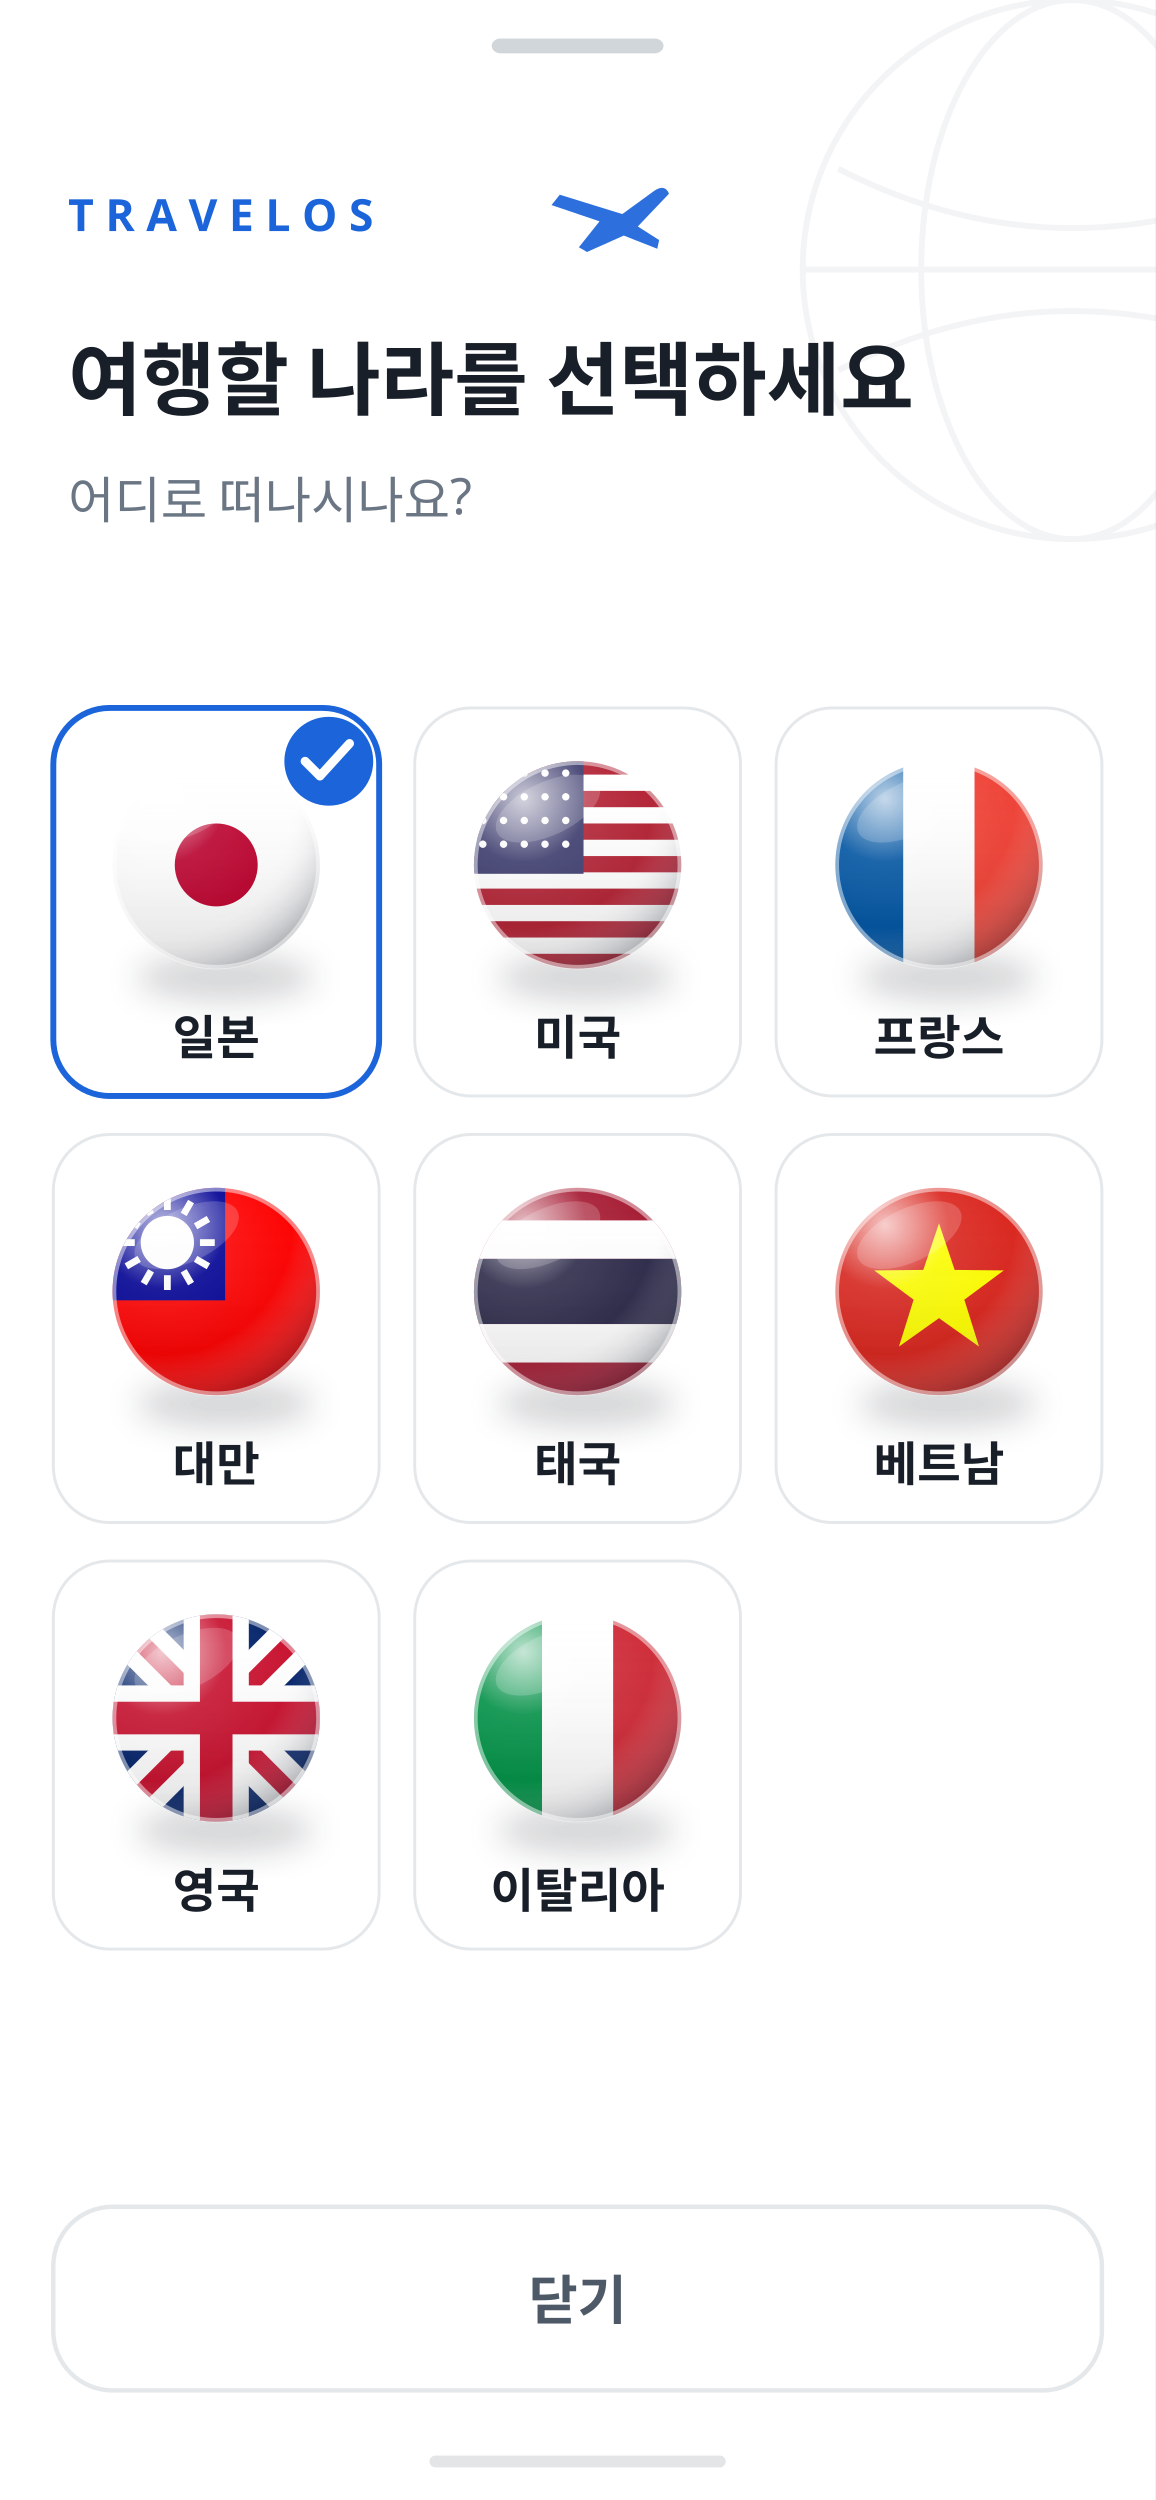
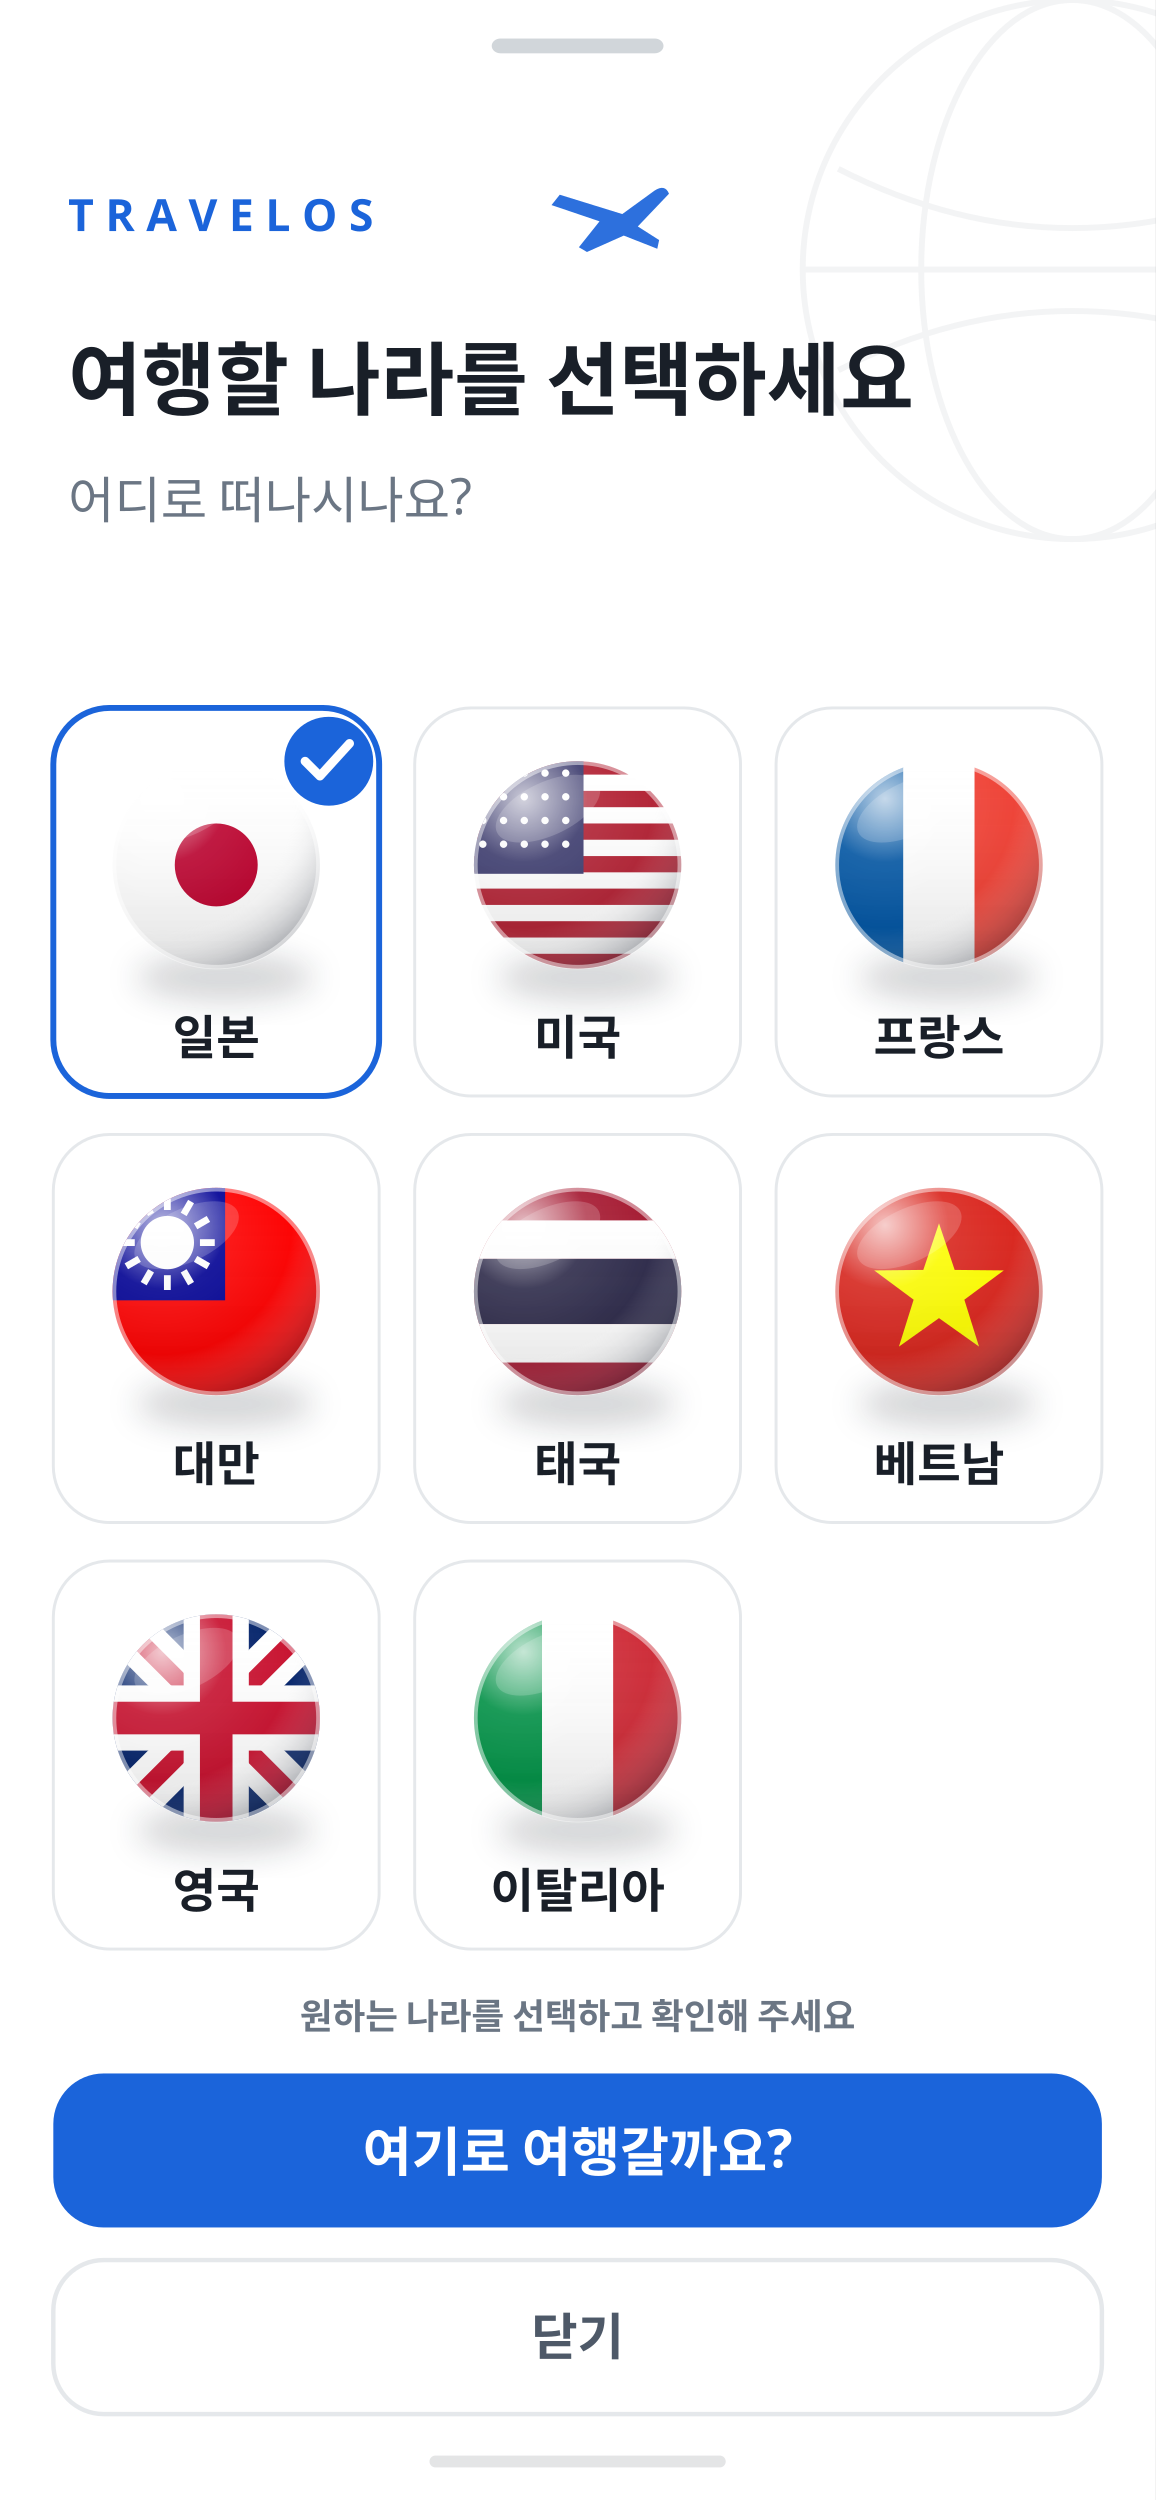
<svg xmlns="http://www.w3.org/2000/svg" width="390" height="844" viewBox="0 0 390 844" role="img" aria-label="Travel OS full-screen country picker with eight spherical flags">
  <defs>
    <radialGradient id="sphereLight" cx="24%" cy="18%" r="96%">
      <stop offset="0%" stop-color="#FFFFFF" stop-opacity=".72" />
      <stop offset="32%" stop-color="#FFFFFF" stop-opacity=".08" />
      <stop offset="65%" stop-color="#FFFFFF" stop-opacity="0" />
      <stop offset="100%" stop-color="#101828" stop-opacity=".38" />
    </radialGradient>
    <linearGradient id="sphereLower" x1="0" y1="0" x2="0" y2="1">
      <stop offset="0%" stop-color="#FFFFFF" stop-opacity="0" />
      <stop offset="100%" stop-color="#000000" stop-opacity=".12" />
    </linearGradient>
    <filter id="ballDrop" x="-50%" y="-50%" width="200%" height="200%">
      <feGaussianBlur stdDeviation="5" />
    </filter>
    <clipPath id="ballMask">
      <circle cx="0" cy="0" r="35" />
    </clipPath>
  </defs>
  <g font-family="Pretendard, Apple SD Gothic Neo, Noto Sans KR, sans-serif">
    <rect x="0" y="0" width="390" height="844" rx="0" fill="#FFFFFF" />
    <g opacity=".07" stroke="#4E5968" fill="none" stroke-width="2">
      <circle cx="362" cy="91" r="91" />
      <ellipse cx="362" cy="91" rx="51" ry="91" />
      <path d="M271 91h182M283 57q78 40 160 0M283 125q78-40 160 0" />
    </g>
    <rect x="166" y="13" width="58" height="5" rx="3" fill="#D1D6DA" />
    <text x="23" y="78" font-size="15" font-weight="750" fill="#1B64DA">T R A V E L   O S</text>
    <g transform="translate(204 72) rotate(12)" fill="#1B64DA" opacity=".92">
      <path d="M-16-3 6-1 15-11q3-3 5 0l-8 13 8 3v3l-12-2-11 8-3-1 5-10-17-2z" />
    </g>
    <text x="23" y="138" font-size="27" font-weight="820" fill="#191F28">여행할 나라를 선택하세요</text>
    <text x="23" y="175" font-size="17" font-weight="520" fill="#6B7684">어디로 떠나시나요?</text>
    <rect x="18" y="239" width="110" height="131" rx="19" fill="#FFFFFF" stroke="#1B64DA" stroke-width="2" />
    <g transform="translate(73 292)">
      <ellipse cx="3" cy="38" rx="30" ry="8" fill="#191F28" opacity=".18" filter="url(#ballDrop)" />
      <g clip-path="url(#ballMask)">
        <rect x="-36" y="-36" width="72" height="72" rx="0" fill="#FFFFFF" />
        <circle r="14" fill="#BC002D" />
        <circle r="35" fill="url(#sphereLower)" />
        <circle r="35" fill="url(#sphereLight)" />
        <ellipse cx="-10" cy="-19" rx="19" ry="9" fill="#FFFFFF" opacity=".18" transform="rotate(-25 -10 -19)" />
      </g>
      <circle r="34.5" fill="none" stroke="#FFFFFF" stroke-opacity=".48" stroke-width="1.5" />
    </g>
    <text x="73" y="356" font-size="16" font-weight="760" fill="#191F28" text-anchor="middle">일본</text>
    <circle cx="111" cy="257" r="15" fill="#1B64DA" />
    <path d="M103 257l5 5 10 -11" fill="none" stroke="#FFFFFF" stroke-width="3" stroke-linecap="round" stroke-linejoin="round" />
    <rect x="140" y="239" width="110" height="131" rx="19" fill="#FFFFFF" stroke="#E5E8EB" stroke-width="1" />
    <g transform="translate(195 292)">
      <ellipse cx="3" cy="38" rx="30" ry="8" fill="#191F28" opacity=".18" filter="url(#ballDrop)" />
      <g clip-path="url(#ballMask)">
        <rect x="-36" y="-36" width="72" height="72" rx="0" fill="#FFFFFF" />
        <rect x="-36" y="-36" width="72" height="5.5" rx="0" fill="#B22234" />
        <rect x="-36" y="-25" width="72" height="5.5" rx="0" fill="#B22234" />
        <rect x="-36" y="-14" width="72" height="5.5" rx="0" fill="#B22234" />
        <rect x="-36" y="-3" width="72" height="5.5" rx="0" fill="#B22234" />
        <rect x="-36" y="8" width="72" height="5.5" rx="0" fill="#B22234" />
        <rect x="-36" y="19" width="72" height="5.5" rx="0" fill="#B22234" />
        <rect x="-36" y="30" width="72" height="5.5" rx="0" fill="#B22234" />
        <rect x="-36" y="-36" width="38" height="39" rx="0" fill="#3C3B6E" />
        <circle cx="-32" cy="-31" r="1.25" fill="#FFFFFF" />
        <circle cx="-25" cy="-31" r="1.25" fill="#FFFFFF" />
        <circle cx="-18" cy="-31" r="1.25" fill="#FFFFFF" />
        <circle cx="-11" cy="-31" r="1.25" fill="#FFFFFF" />
        <circle cx="-4" cy="-31" r="1.25" fill="#FFFFFF" />
        <circle cx="-32" cy="-23" r="1.25" fill="#FFFFFF" />
        <circle cx="-25" cy="-23" r="1.25" fill="#FFFFFF" />
        <circle cx="-18" cy="-23" r="1.25" fill="#FFFFFF" />
        <circle cx="-11" cy="-23" r="1.25" fill="#FFFFFF" />
        <circle cx="-4" cy="-23" r="1.25" fill="#FFFFFF" />
        <circle cx="-32" cy="-15" r="1.25" fill="#FFFFFF" />
        <circle cx="-25" cy="-15" r="1.25" fill="#FFFFFF" />
        <circle cx="-18" cy="-15" r="1.25" fill="#FFFFFF" />
        <circle cx="-11" cy="-15" r="1.25" fill="#FFFFFF" />
        <circle cx="-4" cy="-15" r="1.25" fill="#FFFFFF" />
        <circle cx="-32" cy="-7" r="1.25" fill="#FFFFFF" />
        <circle cx="-25" cy="-7" r="1.25" fill="#FFFFFF" />
        <circle cx="-18" cy="-7" r="1.25" fill="#FFFFFF" />
        <circle cx="-11" cy="-7" r="1.25" fill="#FFFFFF" />
        <circle cx="-4" cy="-7" r="1.25" fill="#FFFFFF" />
        <circle r="35" fill="url(#sphereLower)" />
        <circle r="35" fill="url(#sphereLight)" />
        <ellipse cx="-10" cy="-19" rx="19" ry="9" fill="#FFFFFF" opacity=".18" transform="rotate(-25 -10 -19)" />
      </g>
      <circle r="34.5" fill="none" stroke="#FFFFFF" stroke-opacity=".48" stroke-width="1.5" />
    </g>
    <text x="195" y="356" font-size="16" font-weight="760" fill="#191F28" text-anchor="middle">미국</text>
    <rect x="262" y="239" width="110" height="131" rx="19" fill="#FFFFFF" stroke="#E5E8EB" stroke-width="1" />
    <g transform="translate(317 292)">
      <ellipse cx="3" cy="38" rx="30" ry="8" fill="#191F28" opacity=".18" filter="url(#ballDrop)" />
      <g clip-path="url(#ballMask)">
        <rect x="-36" y="-36" width="24" height="72" rx="0" fill="#0055A4" />
        <rect x="-12" y="-36" width="24" height="72" rx="0" fill="#FFFFFF" />
        <rect x="12" y="-36" width="24" height="72" rx="0" fill="#EF4135" />
        <circle r="35" fill="url(#sphereLower)" />
        <circle r="35" fill="url(#sphereLight)" />
        <ellipse cx="-10" cy="-19" rx="19" ry="9" fill="#FFFFFF" opacity=".18" transform="rotate(-25 -10 -19)" />
      </g>
      <circle r="34.5" fill="none" stroke="#FFFFFF" stroke-opacity=".48" stroke-width="1.5" />
    </g>
    <text x="317" y="356" font-size="16" font-weight="760" fill="#191F28" text-anchor="middle">프랑스</text>
    <rect x="18" y="383" width="110" height="131" rx="19" fill="#FFFFFF" stroke="#E5E8EB" stroke-width="1" />
    <g transform="translate(73 436)">
      <ellipse cx="3" cy="38" rx="30" ry="8" fill="#191F28" opacity=".18" filter="url(#ballDrop)" />
      <g clip-path="url(#ballMask)">
        <rect x="-36" y="-36" width="72" height="72" rx="0" fill="#FE0000" />
        <rect x="-36" y="-36" width="39" height="39" rx="0" fill="#000095" />
        <circle cx="-16.5" cy="-16.5" r="9" fill="#FFFFFF" />
        <path d="M-5.5 -16.5 -0.5 -16.5" stroke="#FFFFFF" stroke-width="2.3" />
        <path d="M-6.974 -11 -2.644 -8.5" stroke="#FFFFFF" stroke-width="2.3" />
        <path d="M-11 -6.974 -8.5 -2.644" stroke="#FFFFFF" stroke-width="2.3" />
        <path d="M-16.5 -5.5 -16.5 -0.5" stroke="#FFFFFF" stroke-width="2.3" />
        <path d="M-22 -6.974 -24.5 -2.644" stroke="#FFFFFF" stroke-width="2.3" />
        <path d="M-26.026 -11 -30.356 -8.5" stroke="#FFFFFF" stroke-width="2.3" />
        <path d="M-27.5 -16.5 -32.5 -16.5" stroke="#FFFFFF" stroke-width="2.3" />
        <path d="M-26.026 -22 -30.356 -24.5" stroke="#FFFFFF" stroke-width="2.3" />
        <path d="M-22 -26.026 -24.5 -30.356" stroke="#FFFFFF" stroke-width="2.3" />
        <path d="M-16.5 -27.5 -16.5 -32.5" stroke="#FFFFFF" stroke-width="2.3" />
        <path d="M-11 -26.026 -8.5 -30.356" stroke="#FFFFFF" stroke-width="2.3" />
        <path d="M-6.974 -22 -2.644 -24.5" stroke="#FFFFFF" stroke-width="2.3" />
        <circle r="35" fill="url(#sphereLower)" />
        <circle r="35" fill="url(#sphereLight)" />
        <ellipse cx="-10" cy="-19" rx="19" ry="9" fill="#FFFFFF" opacity=".18" transform="rotate(-25 -10 -19)" />
      </g>
      <circle r="34.5" fill="none" stroke="#FFFFFF" stroke-opacity=".48" stroke-width="1.5" />
    </g>
    <text x="73" y="500" font-size="16" font-weight="760" fill="#191F28" text-anchor="middle">대만</text>
    <rect x="140" y="383" width="110" height="131" rx="19" fill="#FFFFFF" stroke="#E5E8EB" stroke-width="1" />
    <g transform="translate(195 436)">
      <ellipse cx="3" cy="38" rx="30" ry="8" fill="#191F28" opacity=".18" filter="url(#ballDrop)" />
      <g clip-path="url(#ballMask)">
        <rect x="-36" y="-36" width="72" height="72" rx="0" fill="#A51931" />
        <rect x="-36" y="-24" width="72" height="13" rx="0" fill="#FFFFFF" />
        <rect x="-36" y="-11" width="72" height="22" rx="0" fill="#2D2A4A" />
        <rect x="-36" y="11" width="72" height="13" rx="0" fill="#FFFFFF" />
        <circle r="35" fill="url(#sphereLower)" />
        <circle r="35" fill="url(#sphereLight)" />
        <ellipse cx="-10" cy="-19" rx="19" ry="9" fill="#FFFFFF" opacity=".18" transform="rotate(-25 -10 -19)" />
      </g>
      <circle r="34.5" fill="none" stroke="#FFFFFF" stroke-opacity=".48" stroke-width="1.5" />
    </g>
    <text x="195" y="500" font-size="16" font-weight="760" fill="#191F28" text-anchor="middle">태국</text>
    <rect x="262" y="383" width="110" height="131" rx="19" fill="#FFFFFF" stroke="#E5E8EB" stroke-width="1" />
    <g transform="translate(317 436)">
      <ellipse cx="3" cy="38" rx="30" ry="8" fill="#191F28" opacity=".18" filter="url(#ballDrop)" />
      <g clip-path="url(#ballMask)">
        <rect x="-36" y="-36" width="72" height="72" rx="0" fill="#DA251D" />
        <polygon points="1.4083438190194562e-15,-23 5.29,-7.281 21.874,-7.107 8.56,2.781 13.519,18.607 5.51091059616309e-16,9 -13.519,18.607 -8.56,2.781 -21.874,-7.107 -5.29,-7.281" fill="#FFFF00" />
        <circle r="35" fill="url(#sphereLower)" />
        <circle r="35" fill="url(#sphereLight)" />
        <ellipse cx="-10" cy="-19" rx="19" ry="9" fill="#FFFFFF" opacity=".18" transform="rotate(-25 -10 -19)" />
      </g>
      <circle r="34.5" fill="none" stroke="#FFFFFF" stroke-opacity=".48" stroke-width="1.5" />
    </g>
    <text x="317" y="500" font-size="16" font-weight="760" fill="#191F28" text-anchor="middle">베트남</text>
    <rect x="18" y="527" width="110" height="131" rx="19" fill="#FFFFFF" stroke="#E5E8EB" stroke-width="1" />
    <g transform="translate(73 580)">
      <ellipse cx="3" cy="38" rx="30" ry="8" fill="#191F28" opacity=".18" filter="url(#ballDrop)" />
      <g clip-path="url(#ballMask)">
        <rect x="-36" y="-36" width="72" height="72" rx="0" fill="#012169" />
        <path d="M-36-36 36 36 M36-36 -36 36" stroke="#FFFFFF" stroke-width="17" />
        <path d="M-36-36 36 36 M36-36 -36 36" stroke="#C8102E" stroke-width="6" />
        <path d="M0-36V36M-36 0H36" stroke="#FFFFFF" stroke-width="22" />
        <path d="M0-36V36M-36 0H36" stroke="#C8102E" stroke-width="11" />
        <circle r="35" fill="url(#sphereLower)" />
        <circle r="35" fill="url(#sphereLight)" />
        <ellipse cx="-10" cy="-19" rx="19" ry="9" fill="#FFFFFF" opacity=".18" transform="rotate(-25 -10 -19)" />
      </g>
      <circle r="34.5" fill="none" stroke="#FFFFFF" stroke-opacity=".48" stroke-width="1.5" />
    </g>
    <text x="73" y="644" font-size="16" font-weight="760" fill="#191F28" text-anchor="middle">영국</text>
    <rect x="140" y="527" width="110" height="131" rx="19" fill="#FFFFFF" stroke="#E5E8EB" stroke-width="1" />
    <g transform="translate(195 580)">
      <ellipse cx="3" cy="38" rx="30" ry="8" fill="#191F28" opacity=".18" filter="url(#ballDrop)" />
      <g clip-path="url(#ballMask)">
        <rect x="-36" y="-36" width="24" height="72" rx="0" fill="#009246" />
        <rect x="-12" y="-36" width="24" height="72" rx="0" fill="#FFFFFF" />
        <rect x="12" y="-36" width="24" height="72" rx="0" fill="#CE2B37" />
        <circle r="35" fill="url(#sphereLower)" />
        <circle r="35" fill="url(#sphereLight)" />
        <ellipse cx="-10" cy="-19" rx="19" ry="9" fill="#FFFFFF" opacity=".18" transform="rotate(-25 -10 -19)" />
      </g>
      <circle r="34.5" fill="none" stroke="#FFFFFF" stroke-opacity=".48" stroke-width="1.5" />
    </g>
    <text x="195" y="644" font-size="16" font-weight="760" fill="#191F28" text-anchor="middle">이탈리아</text>
-     <path d="M18 690h354" stroke="#FFFFFF" stroke-width="1" />
-     <rect x="18" y="745" width="354" height="62" rx="20" fill="#FFFFFF" stroke="#E5E8EB" stroke-width="1.5" />
-     <text x="195" y="783" font-size="18" font-weight="700" fill="#4E5968" text-anchor="middle">닫기</text>
+     <text x="195" y="685" font-size="12" font-weight="560" fill="#6B7684" text-anchor="middle">원하는 나라를 선택하고 확인해 주세요</text>
+     <rect x="18" y="700" width="354" height="52" rx="17" fill="#1B64DA" />
+     <text x="195" y="733" font-size="18" font-weight="750" fill="#FFFFFF" text-anchor="middle">여기로 여행갈까요?</text>
+     <rect x="18" y="763" width="354" height="52" rx="17" fill="#FFFFFF" stroke="#E5E8EB" stroke-width="1.5" />
+     <text x="195" y="795" font-size="17" font-weight="700" fill="#4E5968" text-anchor="middle">닫기</text>
    <rect x="145" y="829" width="100" height="4" rx="2" fill="#191F28" opacity=".12" />
  </g>
</svg>
